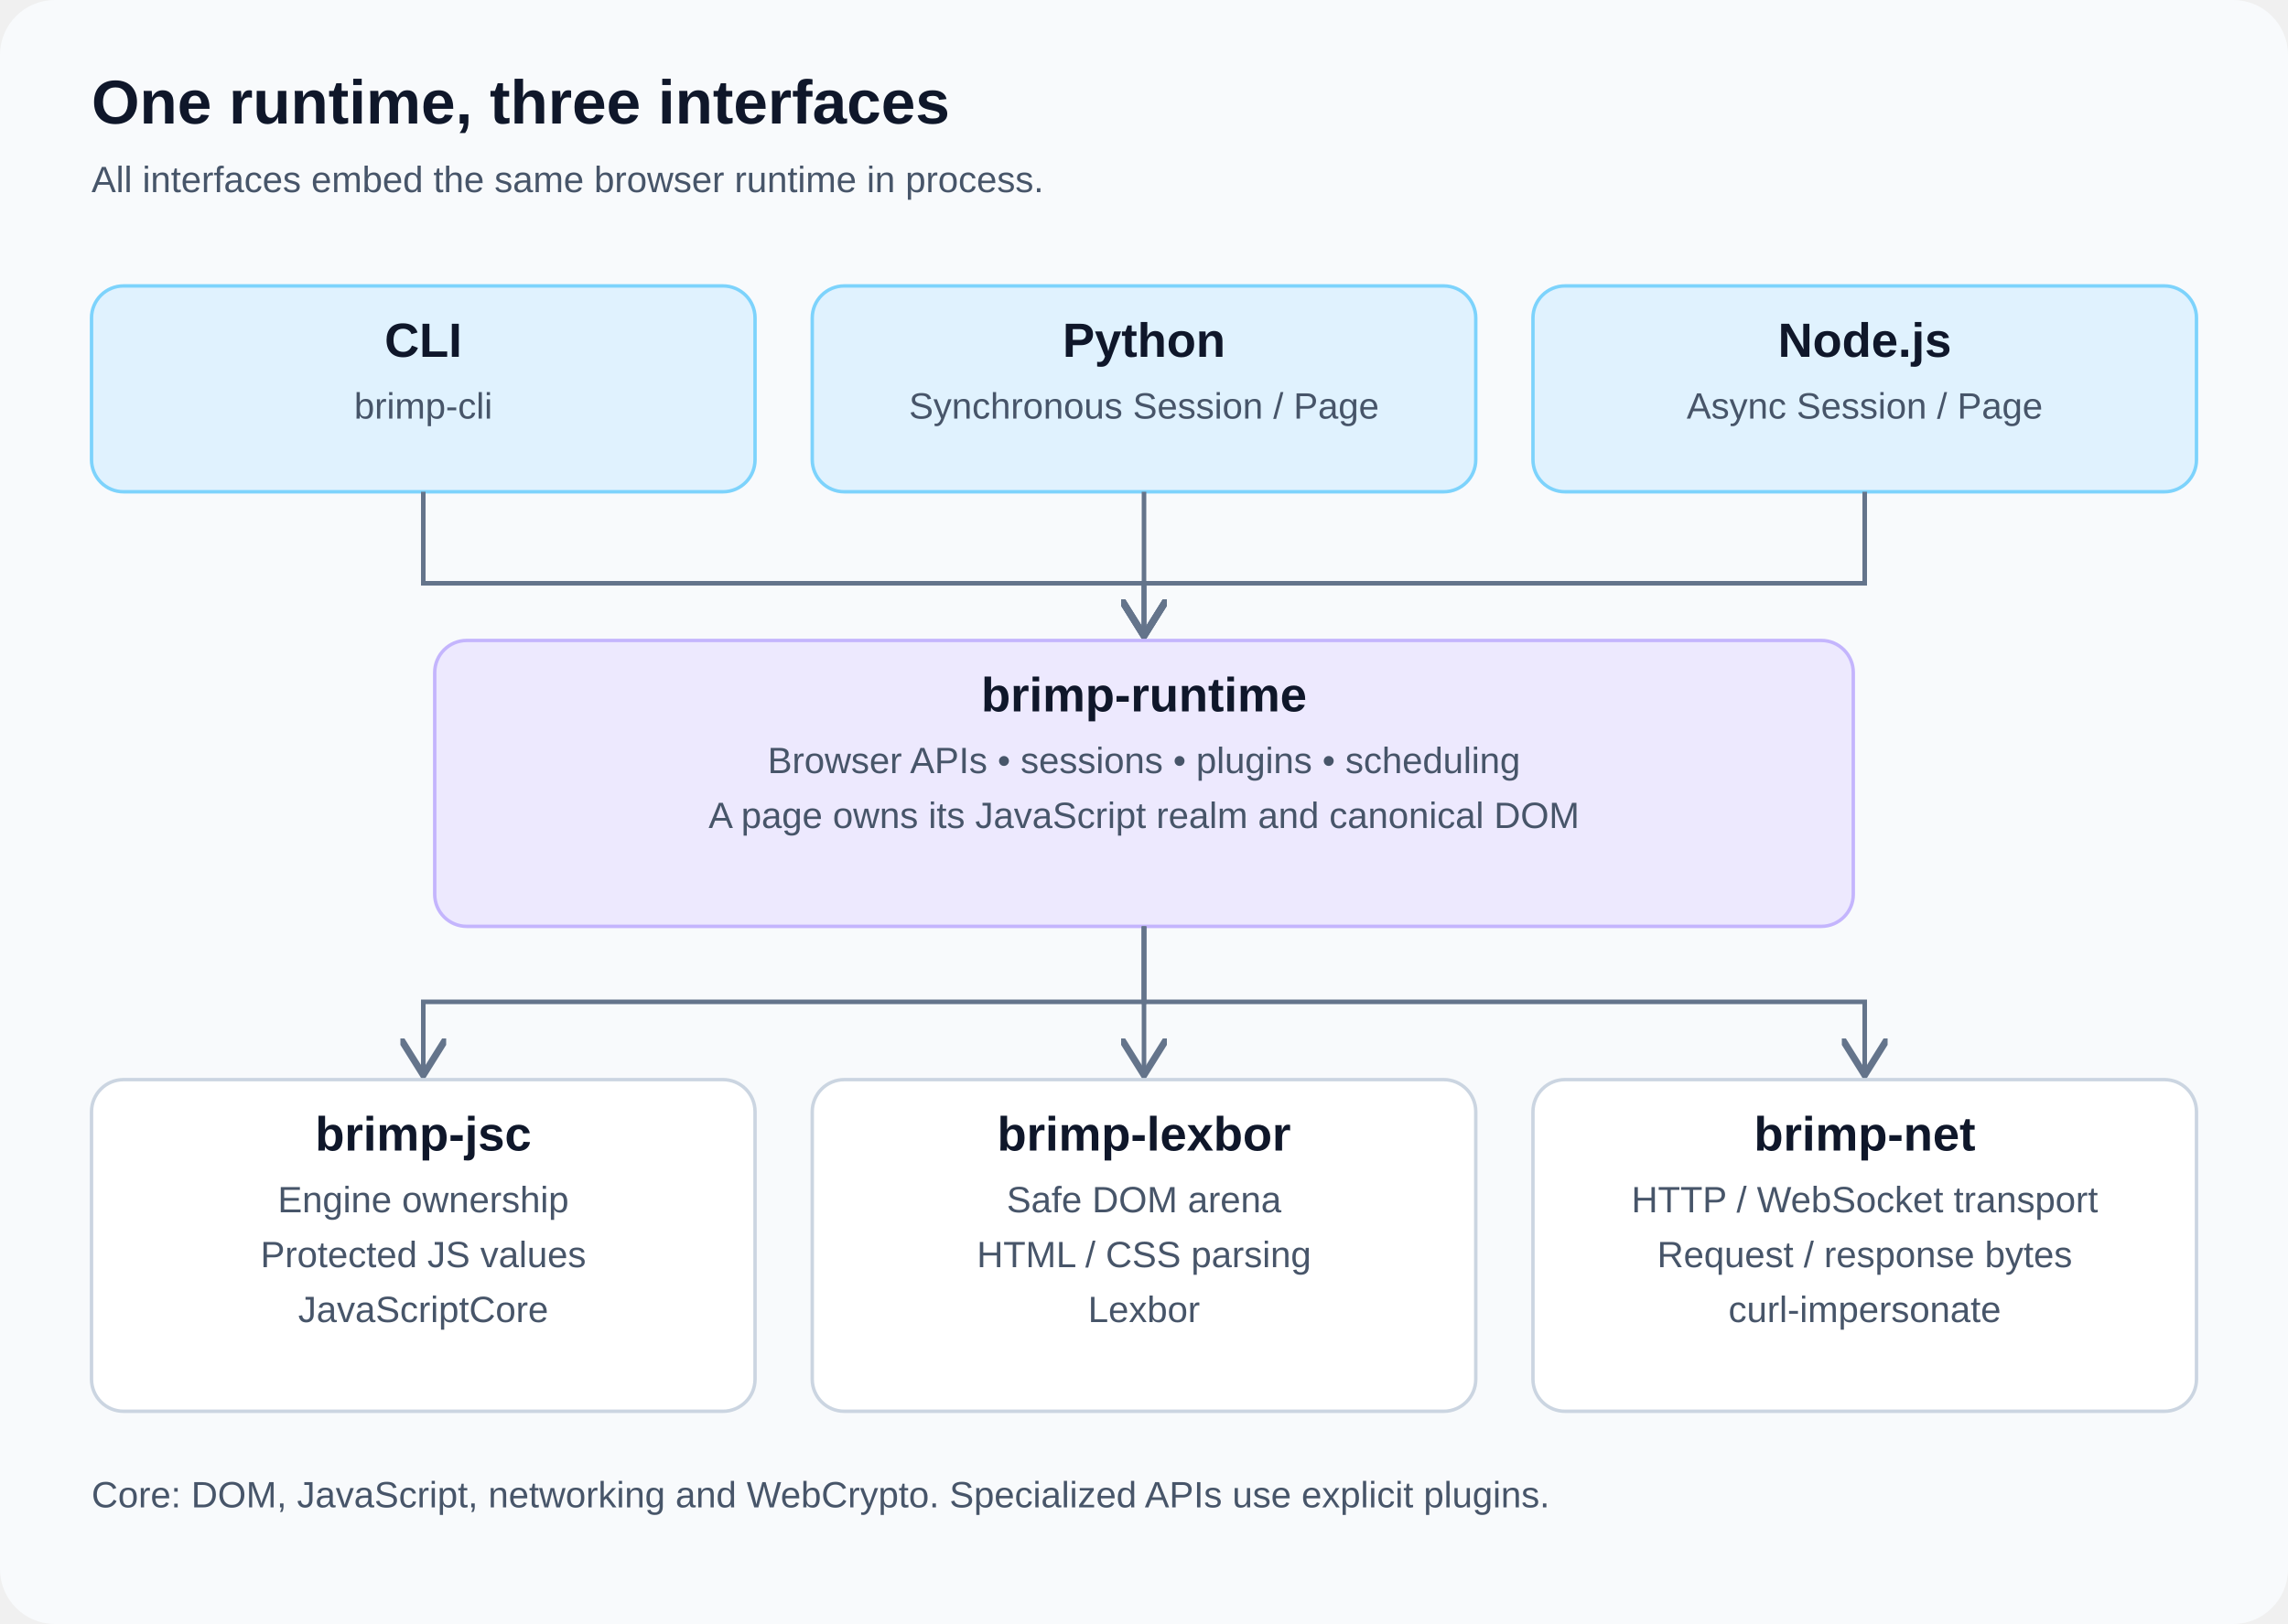
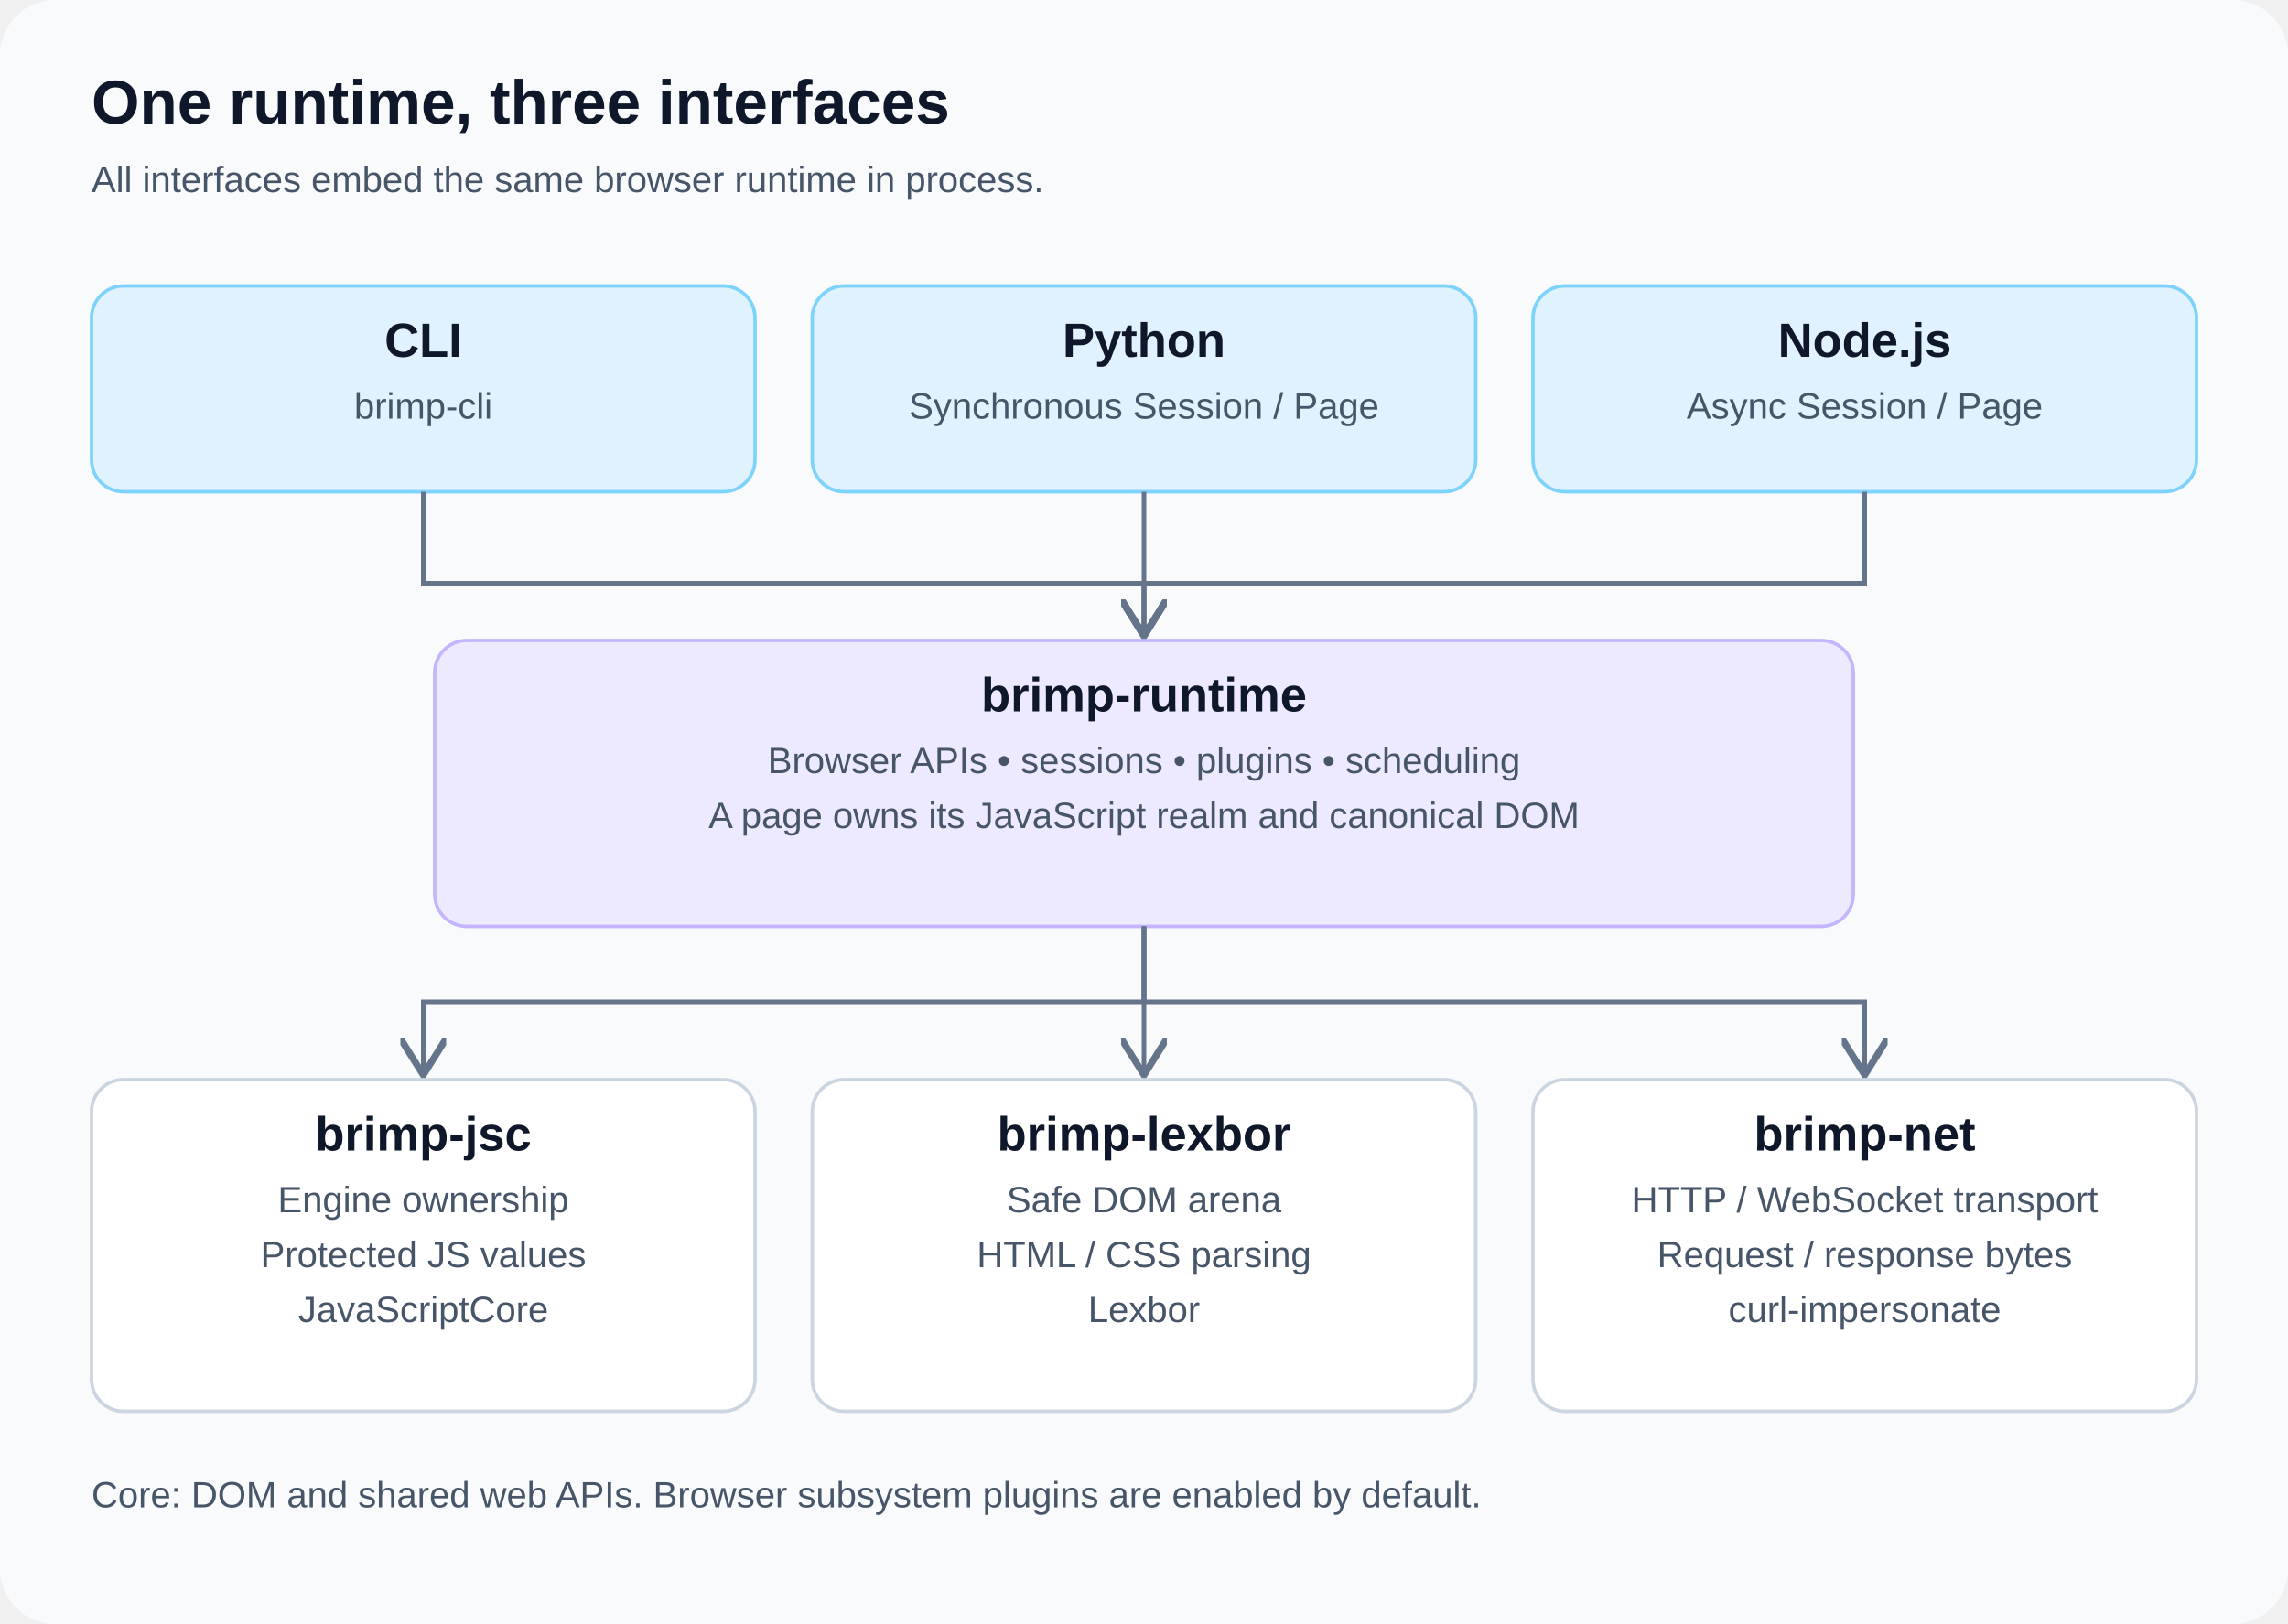
<svg xmlns="http://www.w3.org/2000/svg" width="1000" height="710" viewBox="0 0 1000 710">
  <defs>
    <marker id="arrow" markerWidth="10" markerHeight="10" refX="8" refY="5" orient="auto-start-reverse">
      <path d="M 0 0 L 8 5 L 0 10" fill="none" stroke="#64748b" stroke-width="1.5" />
    </marker>
  </defs>
  <rect width="1000" height="710" rx="24" fill="#f8fafc" />
  <g font-family="Arial, Helvetica, sans-serif" fill="#0f172a">
    <text x="40" y="54" font-size="27" font-weight="700">One runtime, three interfaces</text>
    <text x="40" y="84" font-size="16" fill="#475569">All interfaces embed the same browser runtime in process.</text>
    <rect x="40" y="125" width="290" height="90" rx="14" fill="#e0f2fe" stroke="#7dd3fc" stroke-width="1.5" />
    <text x="185.0" y="156" text-anchor="middle" font-size="21" font-weight="700">CLI</text>
    <text x="185.0" y="183" text-anchor="middle" font-size="16" fill="#475569">brimp-cli</text>
    <path d="M 185 215 L 185 255 L 500 255 L 500 278" fill="none" stroke="#64748b" stroke-width="2" marker-end="url(#arrow)" />
    <rect x="355" y="125" width="290" height="90" rx="14" fill="#e0f2fe" stroke="#7dd3fc" stroke-width="1.5" />
    <text x="500.0" y="156" text-anchor="middle" font-size="21" font-weight="700">Python</text>
    <text x="500.0" y="183" text-anchor="middle" font-size="16" fill="#475569">Synchronous Session / Page</text>
    <path d="M 500 215 L 500 255 L 500 255 L 500 278" fill="none" stroke="#64748b" stroke-width="2" marker-end="url(#arrow)" />
    <rect x="670" y="125" width="290" height="90" rx="14" fill="#e0f2fe" stroke="#7dd3fc" stroke-width="1.5" />
    <text x="815.0" y="156" text-anchor="middle" font-size="21" font-weight="700">Node.js</text>
    <text x="815.0" y="183" text-anchor="middle" font-size="16" fill="#475569">Async Session / Page</text>
    <path d="M 815 215 L 815 255 L 500 255 L 500 278" fill="none" stroke="#64748b" stroke-width="2" marker-end="url(#arrow)" />
    <rect x="190" y="280" width="620" height="125" rx="14" fill="#ede9fe" stroke="#c4b5fd" stroke-width="1.5" />
    <text x="500.0" y="311" text-anchor="middle" font-size="21" font-weight="700">brimp-runtime</text>
    <text x="500.0" y="338" text-anchor="middle" font-size="16" fill="#475569">Browser APIs • sessions • plugins • scheduling</text>
    <text x="500.0" y="362" text-anchor="middle" font-size="16" fill="#475569">A page owns its JavaScript realm and canonical DOM</text>
    <path d="M 500 405 L 500 438 L 185 438 L 185 470" fill="none" stroke="#64748b" stroke-width="2" marker-end="url(#arrow)" />
    <rect x="40" y="472" width="290" height="145" rx="14" fill="#ffffff" stroke="#cbd5e1" stroke-width="1.5" />
    <text x="185.0" y="503" text-anchor="middle" font-size="21" font-weight="700">brimp-jsc</text>
    <text x="185.0" y="530" text-anchor="middle" font-size="16" fill="#475569">Engine ownership</text>
    <text x="185.0" y="554" text-anchor="middle" font-size="16" fill="#475569">Protected JS values</text>
    <text x="185.0" y="578" text-anchor="middle" font-size="16" fill="#475569">JavaScriptCore</text>
    <path d="M 500 405 L 500 438 L 500 438 L 500 470" fill="none" stroke="#64748b" stroke-width="2" marker-end="url(#arrow)" />
    <rect x="355" y="472" width="290" height="145" rx="14" fill="#ffffff" stroke="#cbd5e1" stroke-width="1.5" />
    <text x="500.0" y="503" text-anchor="middle" font-size="21" font-weight="700">brimp-lexbor</text>
    <text x="500.0" y="530" text-anchor="middle" font-size="16" fill="#475569">Safe DOM arena</text>
    <text x="500.0" y="554" text-anchor="middle" font-size="16" fill="#475569">HTML / CSS parsing</text>
    <text x="500.0" y="578" text-anchor="middle" font-size="16" fill="#475569">Lexbor</text>
    <path d="M 500 405 L 500 438 L 815 438 L 815 470" fill="none" stroke="#64748b" stroke-width="2" marker-end="url(#arrow)" />
    <rect x="670" y="472" width="290" height="145" rx="14" fill="#ffffff" stroke="#cbd5e1" stroke-width="1.5" />
    <text x="815.0" y="503" text-anchor="middle" font-size="21" font-weight="700">brimp-net</text>
    <text x="815.0" y="530" text-anchor="middle" font-size="16" fill="#475569">HTTP / WebSocket transport</text>
    <text x="815.0" y="554" text-anchor="middle" font-size="16" fill="#475569">Request / response bytes</text>
    <text x="815.0" y="578" text-anchor="middle" font-size="16" fill="#475569">curl-impersonate</text>
-     <text x="40" y="659" font-size="16" fill="#475569">Core: DOM, JavaScript, networking and WebCrypto. Specialized APIs use explicit plugins.</text>
+     <text x="40" y="659" font-size="16" fill="#475569">Core: DOM and shared web APIs. Browser subsystem plugins are enabled by default.</text>
  </g>
</svg>
